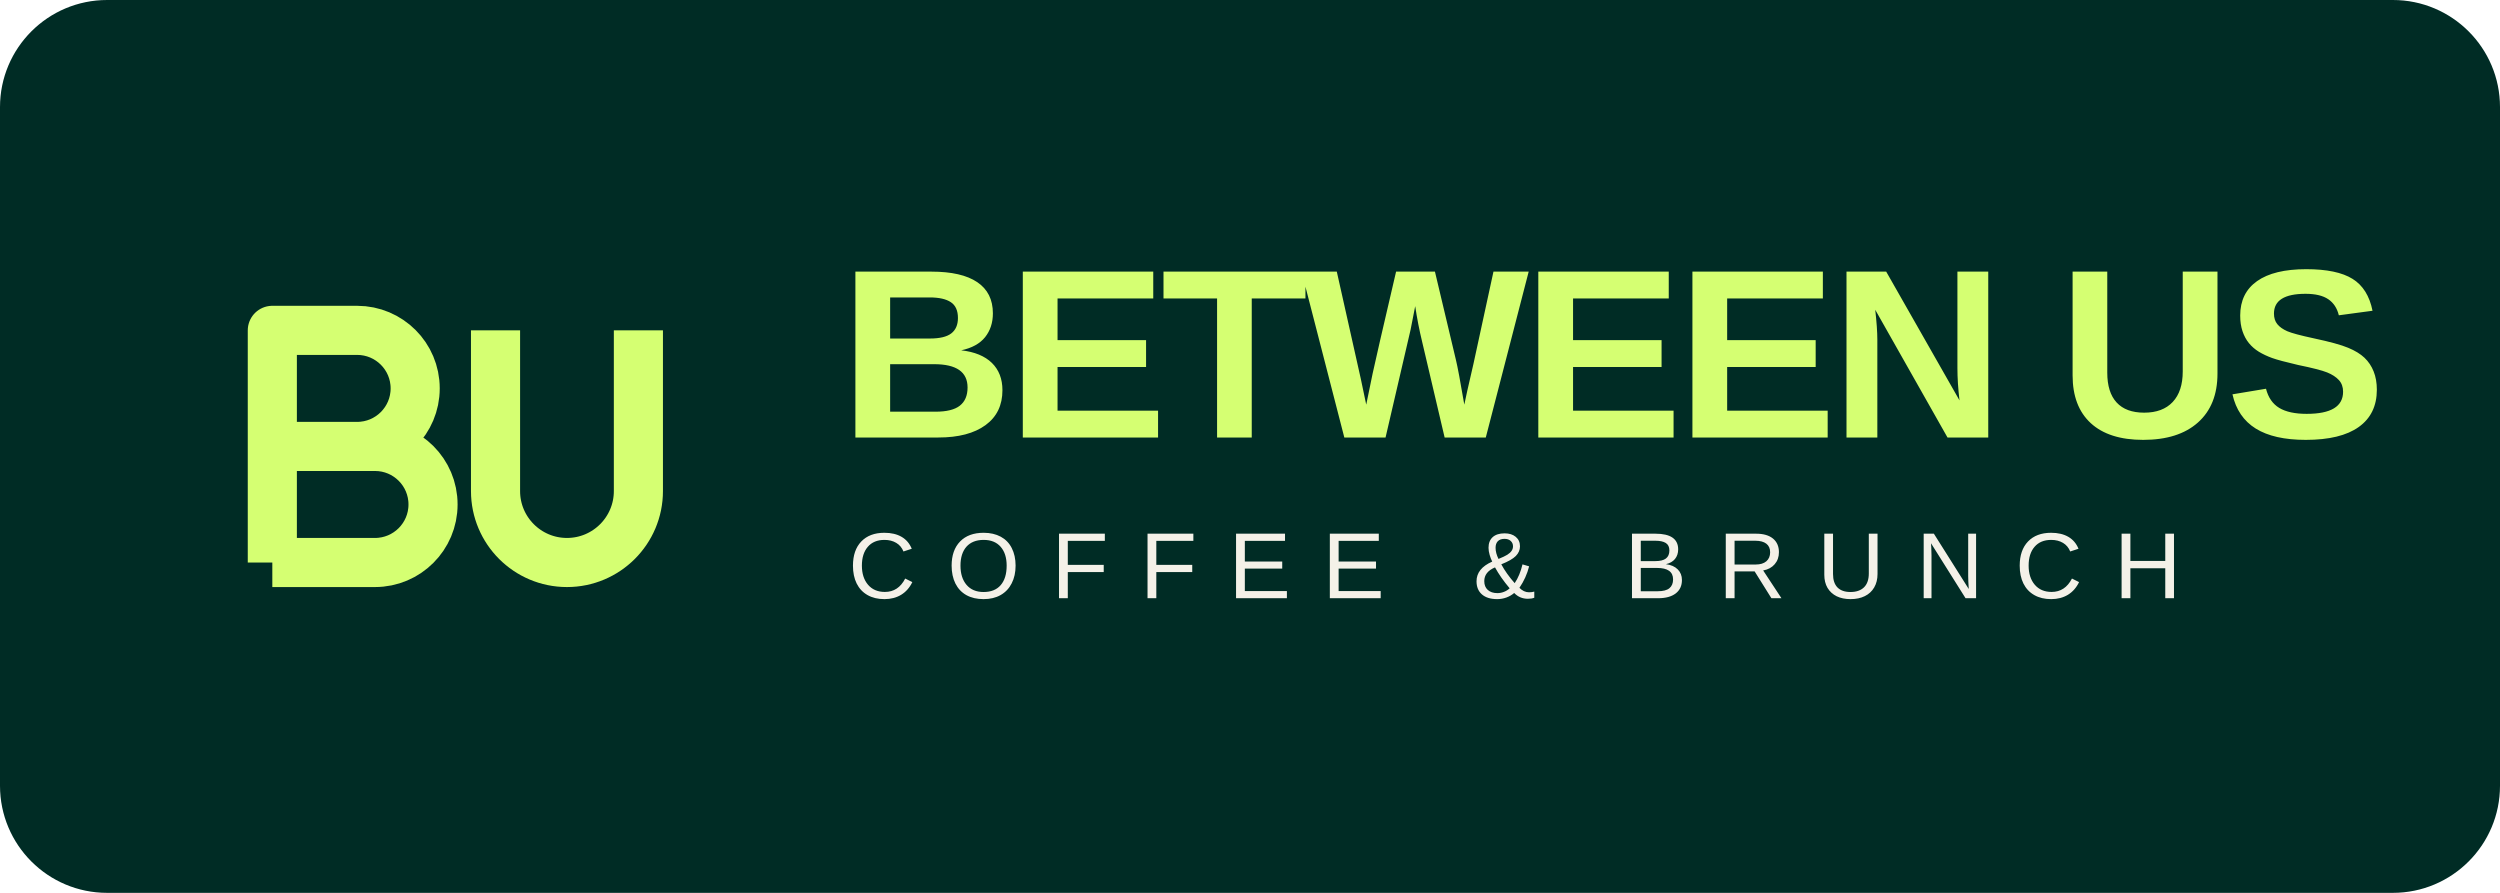
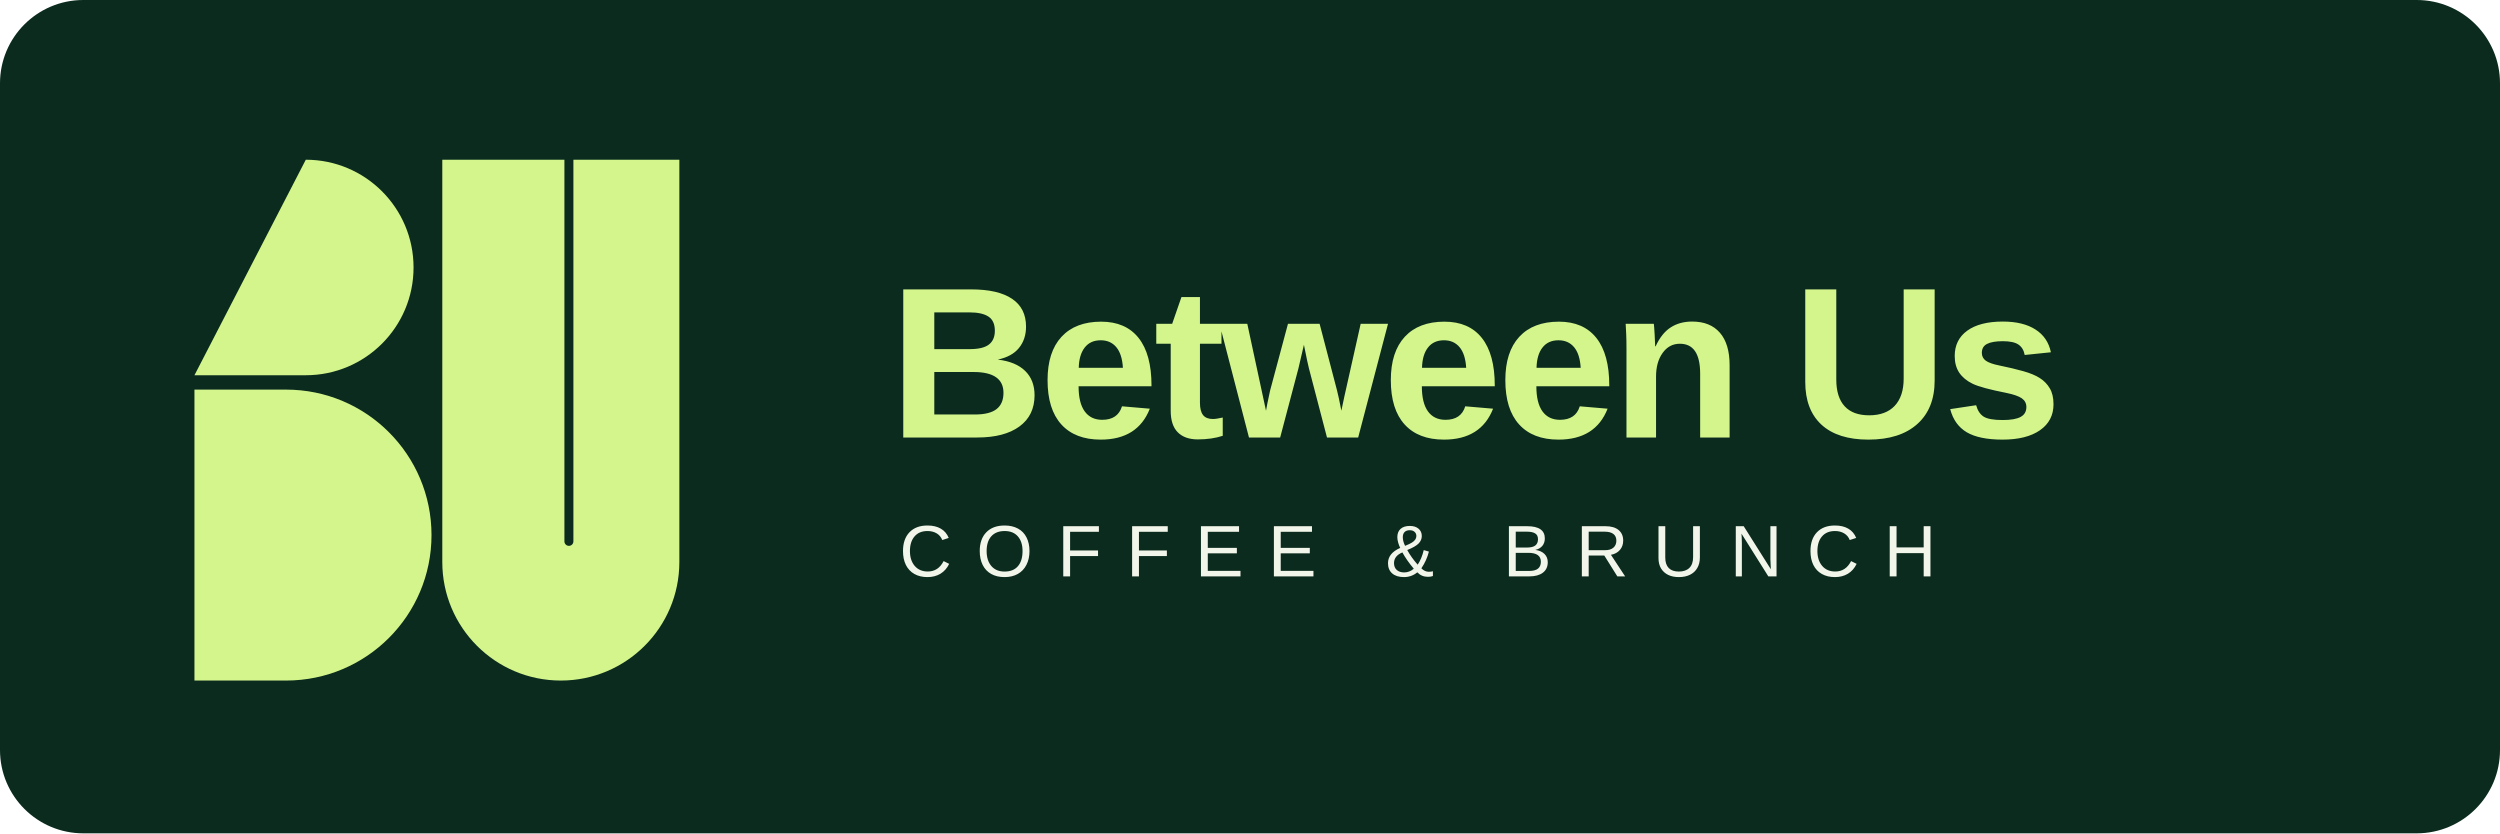
- <svg xmlns="http://www.w3.org/2000/svg" viewBox="0 0 560 200" role="img" aria-label="Between Us — Coffee &amp; Brunch">
-   <rect width="560" height="200" rx="24" fill="#002C25" />
-   <g transform="translate(36 36)">
-     <g fill="none" stroke="#D5FF72" stroke-width="11" stroke-linejoin="round">
-       <path d="M25 90 V38 H44 a13 13 0 0 1 0 26 H25 M25 64 H48 a13 13 0 0 1 0 26 H25" />
-       <path d="M75 38 V74 a16 16 0 0 0 32 0 V38" />
-     </g>
+ <svg xmlns="http://www.w3.org/2000/svg" viewBox="0 0 720 240" role="img" aria-label="Between Us — Coffee &amp; Brunch">
+   <rect width="720" height="240" rx="24" fill="#0A2B1E" />
+   <g transform="translate(56 46) scale(0.51724)" fill="#D3F58C" fill-rule="evenodd">
+     <path d="M0 120 L62 0 A60 60 0 0 1 62 120 Z" />
+     <path d="M0 128 H51 A81 81 0 0 1 51 290 H0 Z" />
+     <path d="M138 0 H270 V224 A66 66 0 0 1 138 224 Z M206 0 H211 V212.5 A2.5 2.5 0 0 1 206 212.5 Z" />
  </g>
-   <g font-family="'Outfit','Poppins','Montserrat','Helvetica Neue',Arial,sans-serif" fill="#D5FF72">
-     <text x="188" y="98" font-size="54" font-weight="700" letter-spacing="-1.5">BETWEEN US</text>
-     <text x="190" y="134" font-size="21" font-weight="500" letter-spacing="7" fill="#F4F1E8">COFFEE &amp; BRUNCH</text>
+   <g font-family="'Outfit','Poppins','Montserrat','Helvetica Neue',Arial,sans-serif">
+     <text x="256" y="126" font-size="62" font-weight="800" letter-spacing="-1.5" fill="#D3F58C">Between Us</text>
+     <text x="259" y="166" font-size="21" font-weight="500" letter-spacing="7" fill="#F2F5E9">COFFEE &amp; BRUNCH</text>
  </g>
</svg>
